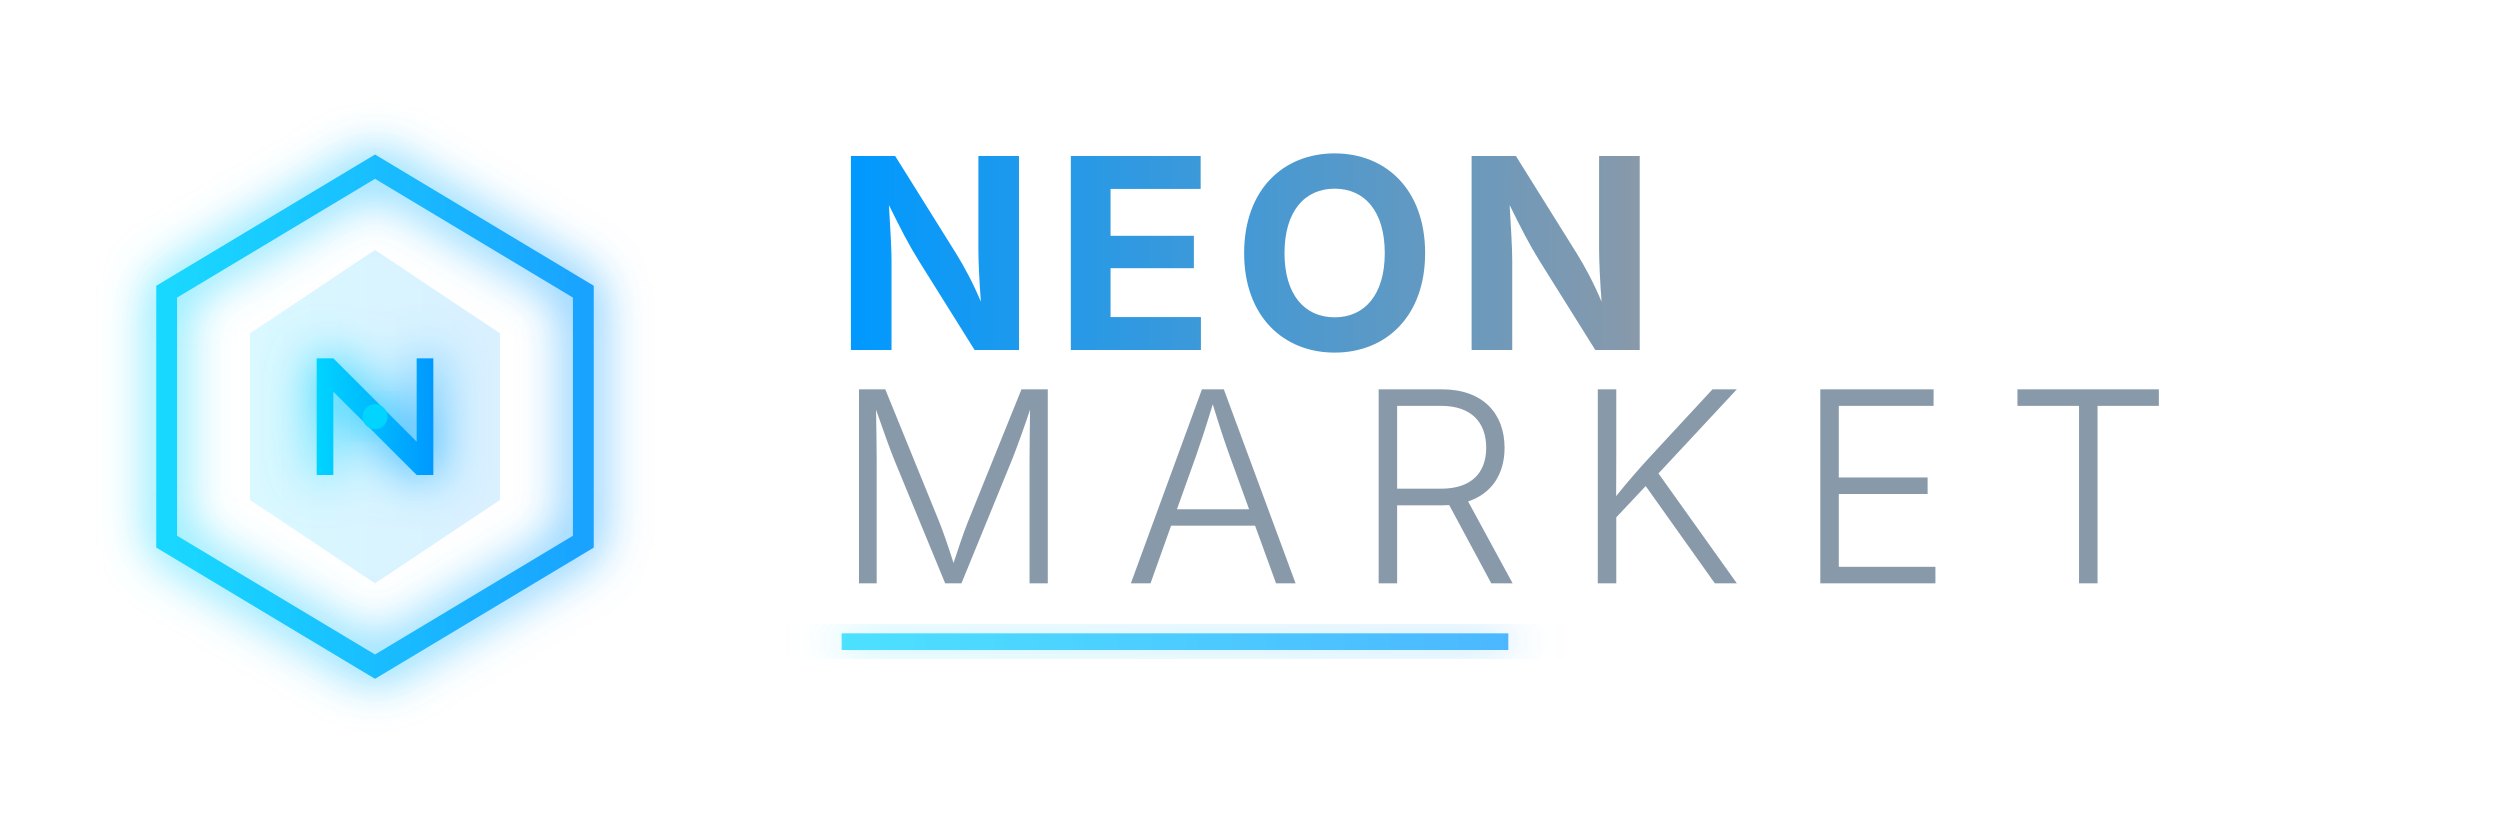
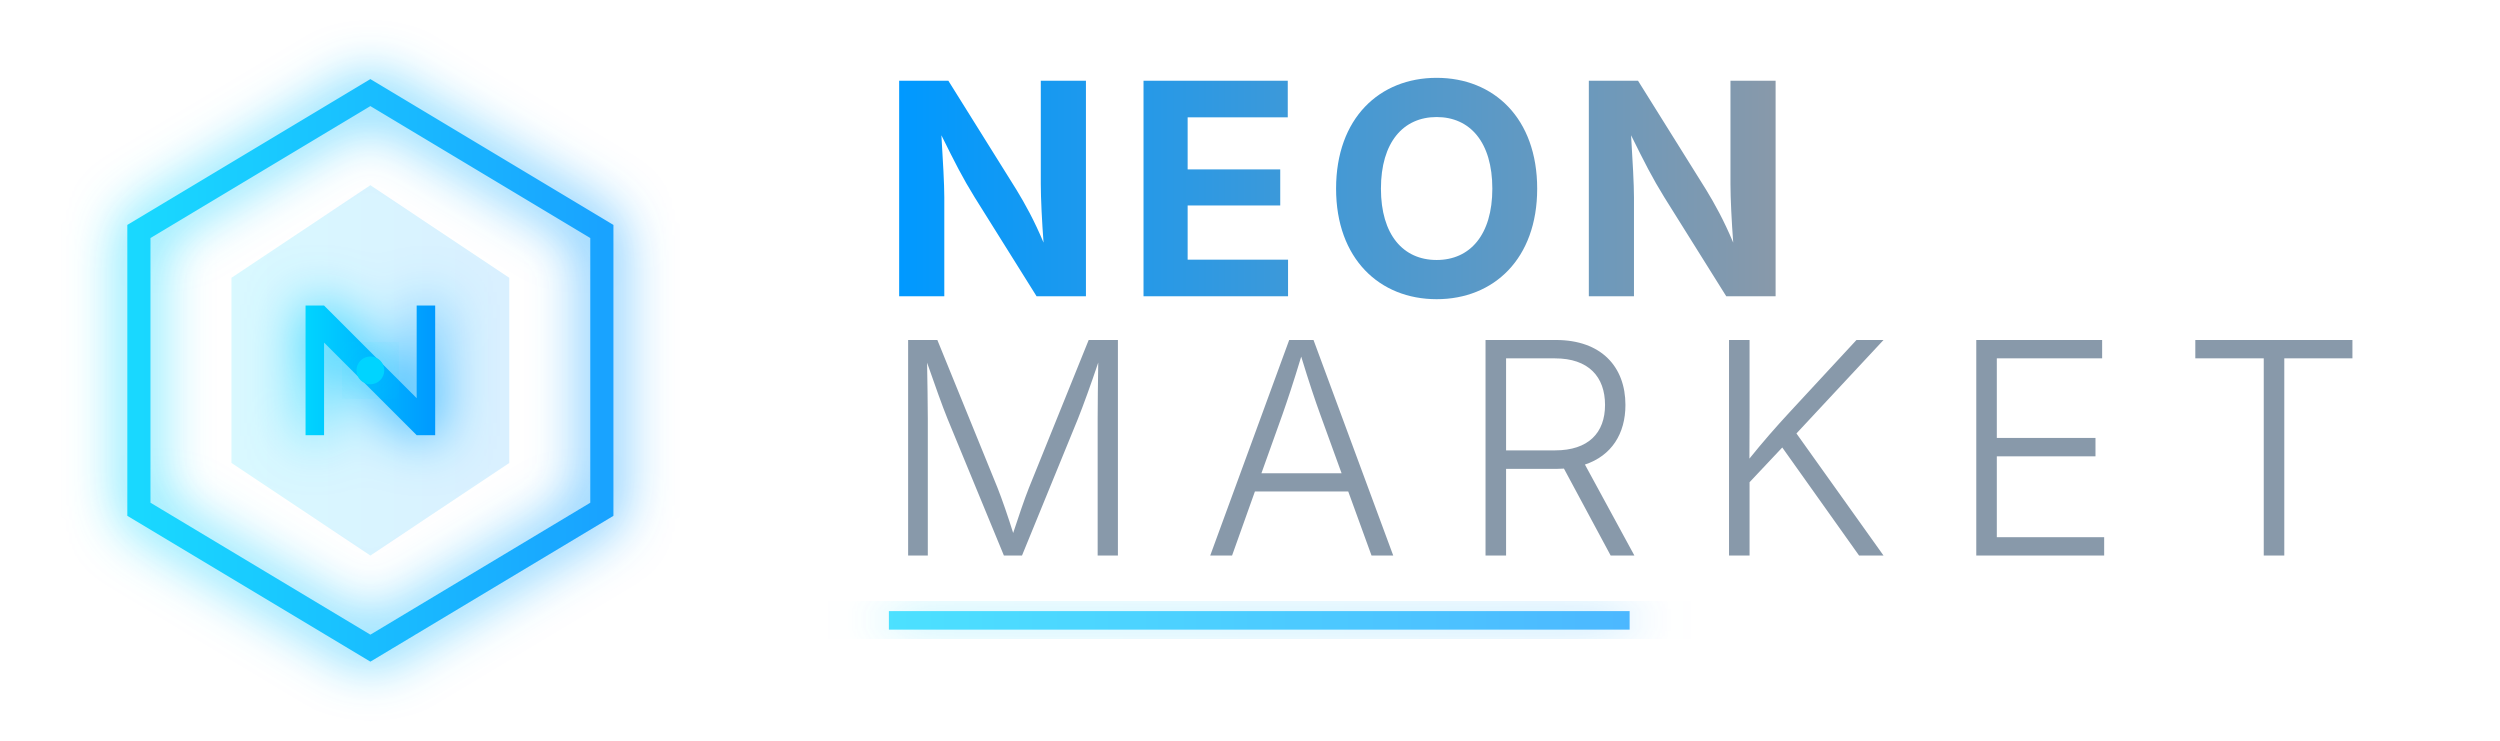
- <svg xmlns="http://www.w3.org/2000/svg" width="300" height="100" viewBox="0 0 300 100" fill="none">
+ <svg xmlns="http://www.w3.org/2000/svg" width="270" height="80" viewBox="5 10 270 80" fill="none">
  <defs>
    <filter id="glow" x="-50%" y="-50%" width="200%" height="200%">
      <feGaussianBlur stdDeviation="3" result="coloredBlur" />
      <feMerge>
        <feMergeNode in="coloredBlur" />
        <feMergeNode in="SourceGraphic" />
      </feMerge>
    </filter>
    <linearGradient id="neonGradient" x1="0%" y1="0%" x2="100%" y2="0%">
      <stop offset="0%" style="stop-color:#00d4ff;stop-opacity:1" />
      <stop offset="100%" style="stop-color:#0099ff;stop-opacity:1" />
    </linearGradient>
    <linearGradient id="textGradient" x1="0%" y1="0%" x2="100%" y2="0%">
      <stop offset="0%" style="stop-color:#0099ff;stop-opacity:1" />
      <stop offset="100%" style="stop-color:#8899aa;stop-opacity:1" />
    </linearGradient>
  </defs>
  <g transform="translate(10, 15)">
    <path d="M 35 5 L 60 20 L 60 50 L 35 65 L 10 50 L 10 20 Z" stroke="url(#neonGradient)" stroke-width="2.5" fill="none" filter="url(#glow)" opacity="0.9" />
    <path d="M 35 15 L 50 25 L 50 45 L 35 55 L 20 45 L 20 25 Z" fill="url(#neonGradient)" opacity="0.15" />
    <path d="M 28 28 L 28 42 L 30 42 L 30 32 L 40 42 L 42 42 L 42 28 L 40 28 L 40 38 L 30 28 Z" fill="url(#neonGradient)" filter="url(#glow)" />
    <line x1="35" y1="5" x2="35" y2="15" stroke="url(#neonGradient)" stroke-width="2" opacity="0.6" filter="url(#glow)" />
    <circle cx="35" cy="35" r="1.5" fill="#00d4ff" filter="url(#glow)" />
  </g>
  <text x="100" y="42" font-family="'Inter', 'Helvetica Neue', Arial, sans-serif" font-size="32" font-weight="700" letter-spacing="2" fill="url(#textGradient)">NEON</text>
  <text x="100" y="70" font-family="'Inter', 'Helvetica Neue', Arial, sans-serif" font-size="32" font-weight="300" letter-spacing="6" fill="#8899aa">MARKET</text>
  <rect x="101" y="76" width="80" height="2" fill="url(#neonGradient)" opacity="0.7" filter="url(#glow)" />
</svg>
